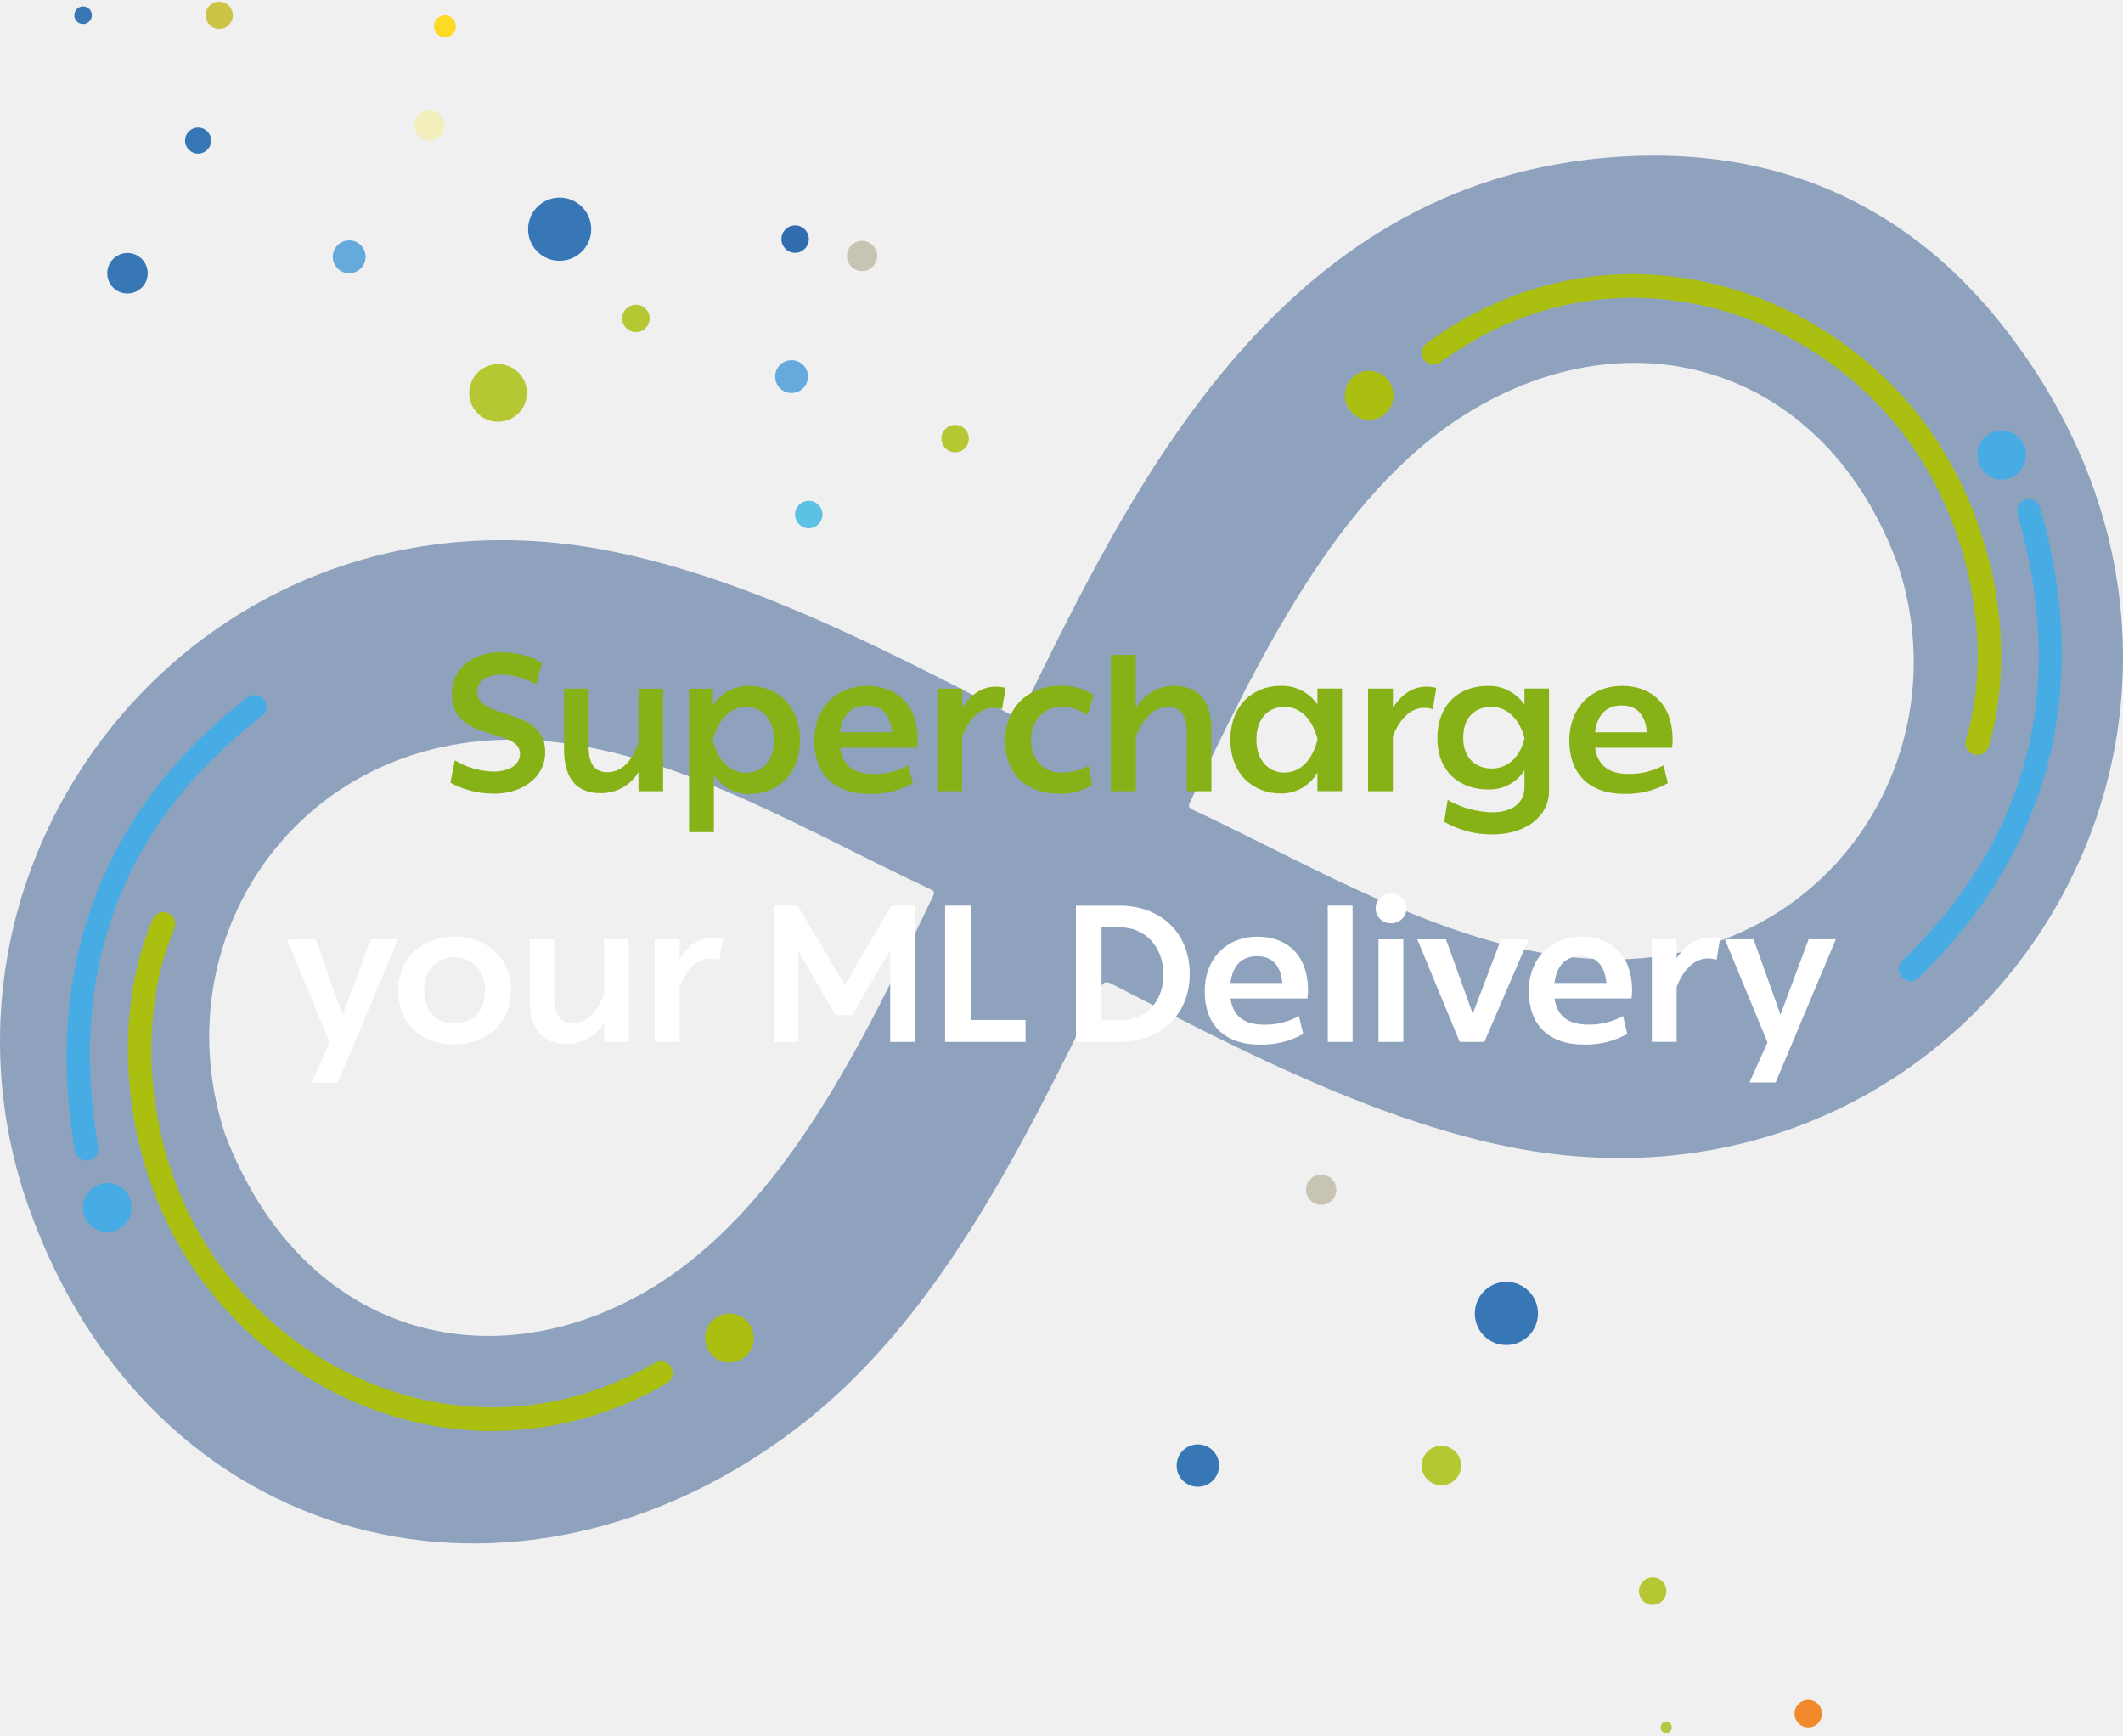
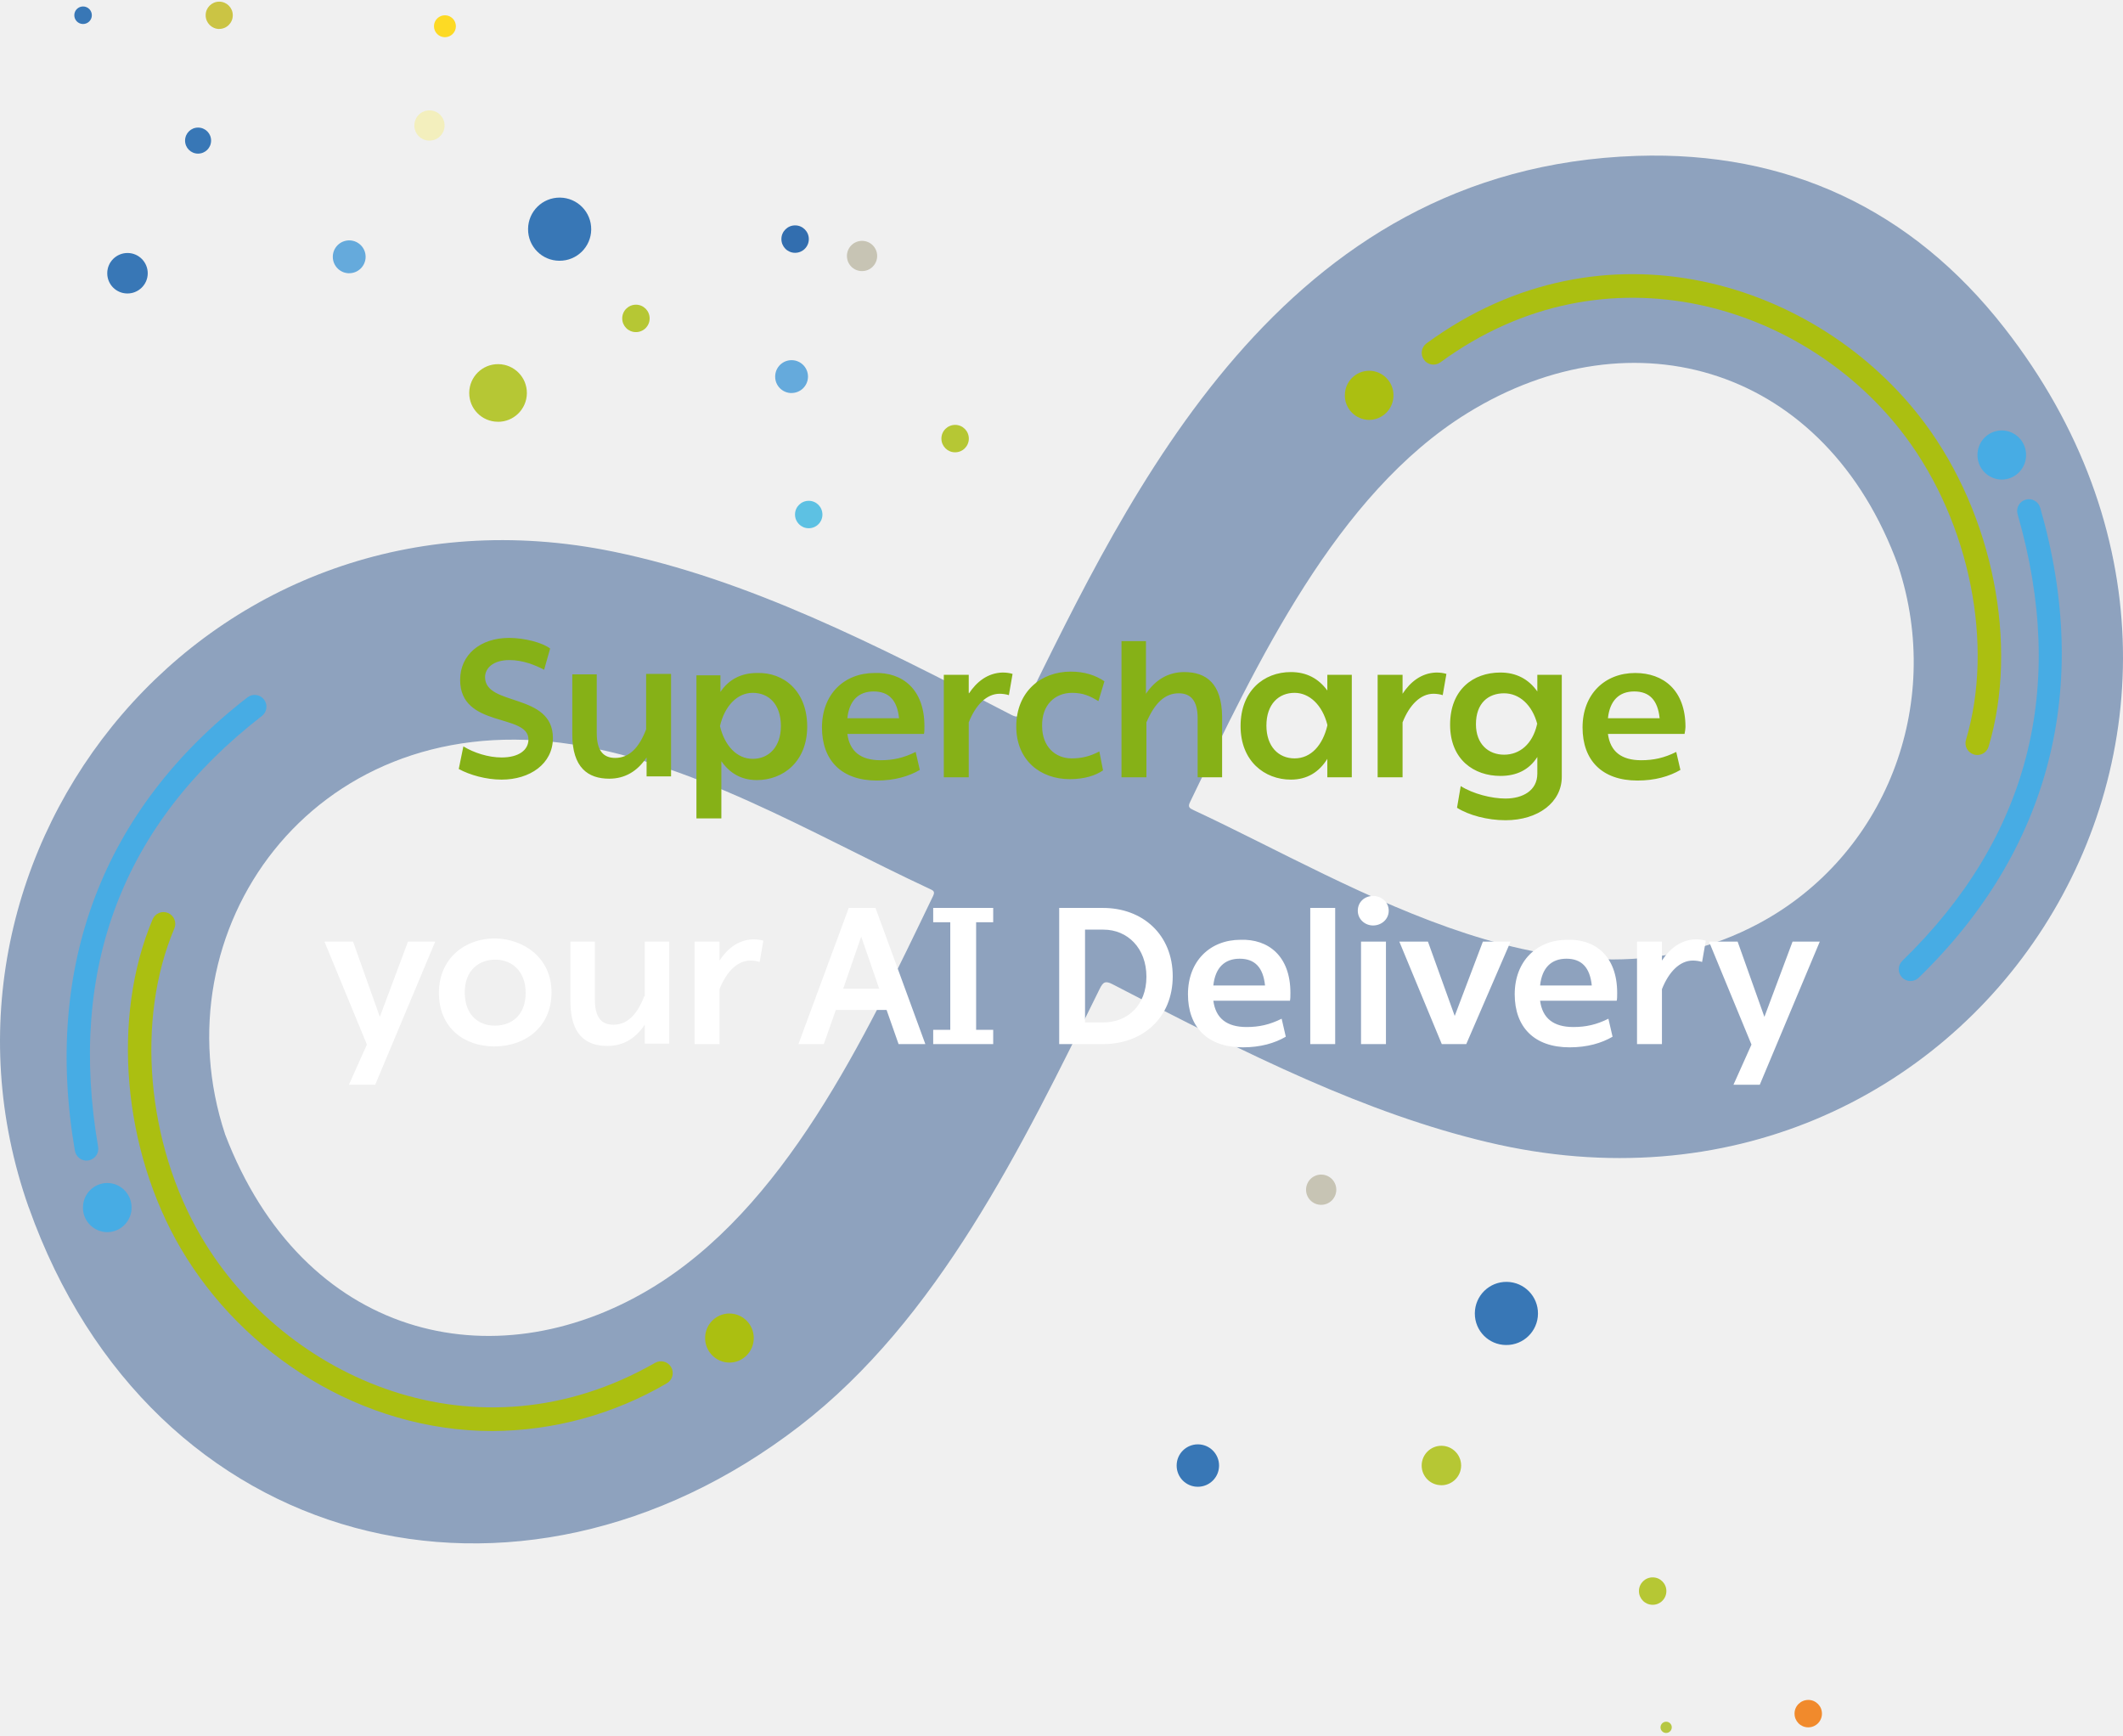
<svg xmlns="http://www.w3.org/2000/svg" width="460" height="376" viewBox="0 0 460 376">
  <g>
    <g id="dots" opacity=".85">
      <path id="Path_1" data-name="Path 1" d="m259.5,322.1c2.54.02,4.62-2.01,4.64-4.55.02-2.54-2.01-4.62-4.55-4.64-2.54-.02-4.62,2.01-4.64,4.55,0,.01,0,.03,0,.04-.01,2.53,2.03,4.59,4.56,4.6" fill="#1761ac" />
      <path id="Path_2" data-name="Path 2" d="m17.98,5.2c1.05.01,1.91-.83,1.92-1.88.01-1.05-.83-1.91-1.88-1.92-1.05-.01-1.91.83-1.92,1.88,0,0,0,.02,0,.02,0,1.04.83,1.89,1.87,1.9,0,0,0,0,0,0" fill="#1761ac" />
      <path id="Path_3" data-name="Path 3" d="m361,375.44c.67,0,1.22-.53,1.23-1.21s-.53-1.22-1.21-1.23c-.67,0-1.22.53-1.23,1.21,0,0,0,0,0,.01,0,.67.54,1.21,1.21,1.22h0" fill="#abc025" />
      <path id="Path_4" data-name="Path 4" d="m96.38,8.06c1.31.01,2.39-1.04,2.4-2.35.01-1.31-1.04-2.39-2.35-2.4s-2.39,1.04-2.4,2.35c0,0,0,.02,0,.02,0,1.31,1.05,2.37,2.35,2.38" fill="#ffd600" />
      <path id="Path_5" data-name="Path 5" d="m312.27,321.77c2.36.02,4.29-1.87,4.32-4.23.02-2.36-1.87-4.29-4.23-4.32-2.36-.02-4.29,1.87-4.32,4.23,0,.01,0,.03,0,.04-.01,2.35,1.88,4.26,4.23,4.27,0,0,0,0,0,0" fill="#acbf13" />
      <path id="Path_6" data-name="Path 6" d="m175.2,114.44c1.64.02,2.99-1.3,3-2.94s-1.3-2.99-2.94-3c-1.64-.02-2.99,1.3-3,2.94,0,0,0,.02,0,.03,0,1.63,1.31,2.96,2.94,2.97,0,0,0,0,0,0" fill="#43b9e0" />
      <path id="Path_7" data-name="Path 7" d="m172.25,54.77c1.64.02,2.99-1.3,3-2.94.02-1.64-1.3-2.99-2.94-3-1.64-.02-2.99,1.3-3,2.94,0,.01,0,.02,0,.03,0,1.63,1.31,2.96,2.94,2.97" fill="#1157a3" />
      <path id="Path_8" data-name="Path 8" d="m121.19,56.49c3.78.04,6.87-2.99,6.91-6.77.04-3.78-2.99-6.87-6.77-6.91-3.78-.04-6.87,2.99-6.91,6.77,0,.02,0,.05,0,.07-.02,3.76,3.01,6.82,6.76,6.84,0,0,0,0,0,0" fill="#1761ac" />
      <path id="Path_9" data-name="Path 9" d="m391.77,374.22c1.64.02,2.99-1.3,3-2.94.02-1.64-1.3-2.99-2.94-3s-2.99,1.3-3,2.94c0,0,0,.02,0,.03,0,1.63,1.31,2.96,2.94,2.97,0,0,0,0,0,0" fill="#f17809" />
      <path id="Path_10" data-name="Path 10" d="m47.5,6.27c1.63,0,2.95-1.34,2.94-2.97h0c0-1.63-1.32-2.94-2.94-2.94-1.63,0-2.94,1.32-2.94,2.94h0c0,1.64,1.31,2.97,2.94,2.98" fill="#c4bc26" />
      <path id="Path_11" data-name="Path 11" d="m27.58,63.58c2.42.02,4.41-1.92,4.43-4.34.02-2.42-1.92-4.41-4.34-4.43s-4.41,1.92-4.43,4.34c0,.02,0,.03,0,.05-.01,2.41,1.93,4.37,4.34,4.38h0" fill="#1761ac" />
      <path id="Path_12" data-name="Path 12" d="m171.48,85.14c1.96.02,3.57-1.55,3.59-3.52.02-1.96-1.55-3.57-3.52-3.59-1.96-.02-3.57,1.55-3.59,3.52,0,.01,0,.02,0,.04-.01,1.95,1.56,3.55,3.52,3.56,0,0,0,0,0,0" fill="#4c9dd8" />
      <path id="Path_13" data-name="Path 13" d="m358.06,347.67c1.64.02,2.99-1.3,3-2.94.02-1.64-1.3-2.99-2.94-3-1.64-.02-2.99,1.3-3,2.94,0,0,0,.02,0,.03,0,1.63,1.31,2.96,2.94,2.97,0,0,0,0,0,0" fill="#acbf13" />
      <path id="Path_14" data-name="Path 14" d="m93.02,30.46c1.81.02,3.29-1.43,3.31-3.24.02-1.81-1.43-3.29-3.24-3.31s-3.29,1.43-3.31,3.24c0,.01,0,.02,0,.04,0,1.8,1.44,3.26,3.24,3.27,0,0,0,0,0,0" fill="#f3efb4" />
      <path id="Path_15" data-name="Path 15" d="m286.23,261.02c1.81.02,3.29-1.43,3.31-3.24.02-1.81-1.43-3.29-3.24-3.31-1.81-.02-3.29,1.43-3.31,3.24,0,.01,0,.02,0,.04,0,1.8,1.44,3.26,3.24,3.27h0" fill="#c0bca9" />
      <path id="Path_17" data-name="Path 17" d="m107.85,91.38c3.45.04,6.27-2.73,6.31-6.18s-2.73-6.27-6.18-6.31c-3.45-.04-6.27,2.73-6.31,6.18,0,.02,0,.04,0,.06-.02,3.43,2.75,6.22,6.18,6.24" fill="#acbf13" />
      <path id="Path_18" data-name="Path 18" d="m137.76,71.95c1.64.02,2.99-1.3,3-2.94.02-1.64-1.3-2.99-2.94-3s-2.99,1.3-3,2.94c0,0,0,.02,0,.03,0,1.63,1.31,2.96,2.94,2.97,0,0,0,0,0,0" fill="#acbf13" />
      <path id="Path_19" data-name="Path 19" d="m326.33,291.39c3.78.04,6.87-2.99,6.91-6.77.04-3.78-2.99-6.87-6.77-6.91-3.78-.04-6.87,2.99-6.91,6.77,0,.02,0,.05,0,.07-.02,3.76,3.01,6.82,6.76,6.84,0,0,0,0,0,0" fill="#1761ac" />
      <path id="Path_20" data-name="Path 20" d="m42.89,33.28c1.56.02,2.83-1.23,2.85-2.79.02-1.56-1.23-2.83-2.79-2.85-1.56-.02-2.83,1.23-2.85,2.79,0,.01,0,.02,0,.03,0,1.55,1.24,2.81,2.78,2.82,0,0,0,0,0,0" fill="#1761ac" />
      <path id="Path_21" data-name="Path 21" d="m75.63,59.19c1.96.02,3.57-1.55,3.59-3.52.02-1.96-1.55-3.57-3.52-3.59-1.96-.02-3.57,1.55-3.59,3.52,0,.01,0,.02,0,.04,0,1.95,1.57,3.54,3.52,3.56" fill="#4c9dd8" />
      <path id="Path_22" data-name="Path 22" d="m206.92,97.99c1.64.02,2.99-1.3,3-2.94.02-1.64-1.3-2.99-2.94-3s-2.99,1.3-3,2.94c0,.01,0,.02,0,.03,0,1.63,1.31,2.96,2.94,2.97" fill="#acbf13" />
      <path id="Path_24" data-name="Path 24" d="m186.75,58.73c1.81.02,3.29-1.43,3.31-3.24.02-1.81-1.43-3.29-3.24-3.31-1.81-.02-3.29,1.43-3.31,3.24,0,.01,0,.02,0,.04,0,1.8,1.44,3.26,3.24,3.27h0" fill="#c0bca9" />
    </g>
    <path id="infinity-3" d="m6.21,261.55c-27.27-77.32,38.99-160.13,126.83-142.01,28.94,5.97,56.42,19.94,86.07,35.32,1.35.7,1.78.44,2.41-.84,23.17-46.98,55.84-117.72,133.15-120.25,32.54-1.06,59.5,11.5,79.63,37.27,67.37,86.24-7.44,201.22-111.92,176.42-26.35-6.26-51.41-18.66-81.3-34.22-1.59-.83-2.08-.48-2.81,1-16.95,34.39-35.11,71.67-65.05,94.73-60.93,46.93-140.4,27.53-167-47.43h-.01Zm42.54-15.86c16.91,44.28,58.03,53.82,91.93,33.66,29.3-17.43,46.6-54.29,61.49-85.23.51-1.04-.03-1.22-.71-1.54-25.62-11.94-52.11-28.11-80-31.67-54.06-6.91-87.26,40.77-72.7,84.79m362.54-123.1c-15.61-43.03-57.32-55.4-93.42-33.06-28.41,17.57-45.6,54.26-60.04,84.25-.51,1.04-.09,1.31.72,1.69,35.76,16.65,81.32,46.58,122.47,24.62,27.41-14.63,40.23-47.24,30.27-77.49h0Z" fill="#2b548b" isolation="isolate" opacity=".5" />
    <path id="arc_b" data-name="arc b" d="m17.98,261.61c-.02-2.92,2.34-5.31,5.26-5.32,0,0,0,0,0,0,2.92.01,5.28,2.4,5.27,5.32h0c.01,2.93-2.34,5.31-5.27,5.33-2.92-.02-5.28-2.4-5.27-5.32Zm-1.75-12.28c-6.87-40.03,6.06-74,37.39-98.25,1.11-.86,2.71-.66,3.58.46.86,1.11.66,2.71-.45,3.57,0,0,0,0,0,0-30.17,23.35-42.11,54.76-35.49,93.35.24,1.39-.69,2.7-2.08,2.94,0,0,0,0,0,0-.14.03-.29.04-.43.04-1.24,0-2.3-.9-2.51-2.12h0Zm395.9-37.57c-.98-1.01-.96-2.62.05-3.6,0,0,0,0,0,0,27.41-26.6,35.82-59.15,24.98-96.76-.39-1.35.39-2.77,1.75-3.15,1.35-.39,2.76.39,3.15,1.74,0,0,0,0,0,0,11.23,39,2.13,74.22-26.33,101.83-.48.46-1.11.72-1.78.72-.69,0-1.35-.28-1.83-.77h0Zm16.34-113.19c-.02-2.92,2.34-5.31,5.26-5.32,2.92.01,5.28,2.4,5.27,5.32h0c.01,2.93-2.34,5.31-5.27,5.33-2.92-.02-5.28-2.4-5.26-5.32h0Z" fill="#47ace4" />
    <path id="arc_y" data-name="arc y" d="m39.17,270.47c-12.61-21.5-15.06-50.16-6.09-71.32.55-1.3,2.05-1.9,3.34-1.35,1.3.55,1.9,2.04,1.36,3.34,0,0,0,0,0,0-8.37,19.75-6.04,46.57,5.79,66.75,18.06,30.79,59.79,49.45,98.38,27.36,1.22-.7,2.78-.27,3.48.95.7,1.22.28,2.78-.94,3.48,0,0,0,0,0,0-11.46,6.71-24.49,10.28-37.78,10.35-28.34,0-54.09-16.62-67.53-39.55Zm113.61,19.41c-.01-2.92,2.34-5.31,5.27-5.32,2.92.02,5.28,2.4,5.27,5.32.01,2.92-2.34,5.31-5.27,5.32-2.92-.02-5.28-2.4-5.27-5.32Zm274.91-126.43c-1.35-.4-2.12-1.82-1.71-3.17,6.14-20.56.87-46.96-13.11-65.67-21.34-28.57-64.87-42.4-100.77-16.11-1.13.83-2.73.59-3.56-.55,0,0,0,0,0,0-.83-1.14-.58-2.73.55-3.56,38.46-28.16,85.04-13.38,107.87,17.17,14.9,19.95,20.49,48.15,13.92,70.19-.33,1.08-1.32,1.82-2.45,1.82-.25,0-.49-.04-.73-.11Zm-136.29-77.81c-.02-2.92,2.34-5.31,5.26-5.32,0,0,0,0,0,0,2.92.01,5.28,2.4,5.27,5.32h0c.01,2.93-2.34,5.31-5.27,5.33-2.92-.02-5.28-2.4-5.27-5.32Z" fill="#abbf11" />
  </g>
-   <path id="txt" d="m106.96,171.96c6.13,0,11.17-3.44,11.17-9.03,0-9.91-14.74-6.85-14.74-13.06,0-1.97,1.64-3.74,5.29-3.74,2.63.08,5.2.82,7.48,2.14l1.26-4.62c-1.72-1.34-5.59-2.35-8.9-2.35-6.34,0-10.63,3.7-10.63,9.11,0,10.5,14.78,7.14,14.78,12.89,0,2.27-2.1,3.86-5.8,3.86-2.94-.07-5.8-.91-8.32-2.44l-.96,4.87c2.88,1.54,6.1,2.35,9.36,2.35Zm20.58-22.76h-5.33v13.06c0,7.22,3.4,9.58,7.98,9.58,3.34.04,6.44-1.71,8.15-4.58v4.16h5.33v-22.22h-5.33v11.84c-1.64,4.24-3.82,6.26-6.76,6.26-2.6,0-4.03-1.64-4.03-5.38v-12.73Zm26.92,0h-5.16v31.08h5.38v-12.43c1.67,2.65,4.6,4.23,7.73,4.16,5.76,0,10.92-3.99,10.92-11.59s-5-11.8-10.92-11.8c-3.19-.09-6.2,1.48-7.94,4.16v-3.58Zm7.14,3.95c3.44,0,6.09,2.48,6.09,7.18s-2.65,7.1-6.13,7.1-6.13-2.86-7.1-7.1c1.01-4.28,3.79-7.18,7.15-7.18h0Zm35.24,12.68c-2.33,1.27-4.95,1.91-7.6,1.85-4.28,0-6.68-1.89-7.22-5.67h16.67c.09-.57.13-1.15.13-1.72,0-7.98-4.83-11.68-10.96-11.68-6.59,0-11.42,4.66-11.42,11.84s4.24,11.55,11.97,11.55c3.27.08,6.51-.71,9.37-2.31l-.92-3.86Zm-9.07-12.98c3.28,0,5.12,1.93,5.5,5.8h-11.25c.46-3.83,2.48-5.8,5.75-5.8Zm15.33,18.56h5.38v-11.89c1.47-3.82,3.95-6.17,6.68-6.17.67,0,1.34.09,1.97.29l.76-4.58c-.71-.21-1.45-.31-2.18-.29-3.11,0-5.5,1.89-7.22,4.54v-4.12h-5.38v22.22Zm32.76-5.5c-1.83,1.03-3.91,1.53-6.01,1.47-3.61,0-6.43-2.65-6.43-7.06s2.9-7.18,6.55-7.18c2.03,0,4,.61,5.67,1.76l1.34-4.28c-2.17-1.44-4.74-2.16-7.35-2.06-6.43,0-11.84,4.33-11.84,11.97s5.21,11.42,11.59,11.42c2.56.11,5.09-.55,7.27-1.89l-.8-4.16Zm4.87,5.5h5.38v-11.89c1.81-4.24,4.03-6.34,6.97-6.34,2.65,0,4.07,1.64,4.07,5.38v12.85h5.33v-13.19c0-7.22-3.44-9.62-8.11-9.62-3.36,0-6.17,1.64-8.27,4.75v-11.47h-5.38v29.53Zm25.87-11.09c0,7.6,5.17,11.59,10.92,11.59,3.27.04,6.31-1.69,7.93-4.54v4.03h5.33v-22.22h-5.33v3.44c-1.78-2.61-4.78-4.13-7.94-4.03-5.92,0-10.92,4.12-10.92,11.72Zm5.63-.08c0-4.7,2.65-7.1,6.09-7.1s6.05,2.65,7.14,6.93v.21c-1.01,4.16-3.57,7.1-7.14,7.1-3.44,0-6.09-2.6-6.09-7.14Zm24.19,11.17h5.38v-11.89c1.47-3.82,3.95-6.17,6.68-6.17.67,0,1.34.09,1.97.29l.76-4.58c-.71-.21-1.45-.31-2.18-.29-3.11,0-5.5,1.89-7.22,4.54v-4.12h-5.38v22.22Zm15.03-11.47c0,7.56,5.17,11.09,10.88,11.09,3.22.16,6.27-1.43,7.98-4.16v3.65c0,3.78-3.15,5.46-6.89,5.46-3.42-.05-6.78-.97-9.74-2.69l-.76,4.75c3.2,1.84,6.85,2.79,10.54,2.73,7.1,0,12.18-3.91,12.18-9.41v-22.18h-5.33v3.49c-1.79-2.63-4.8-4.17-7.98-4.07-5.88,0-10.88,3.74-10.88,11.34Zm5.59-.08c0-4.58,2.69-6.72,6.09-6.72s6.09,2.56,7.18,6.76v.17c-1.05,4.12-3.7,6.43-7.14,6.43s-6.13-2.31-6.13-6.64h0Zm43.39,5.96c-2.33,1.27-4.95,1.91-7.6,1.85-4.28,0-6.68-1.89-7.22-5.67h16.67c.09-.57.13-1.15.13-1.72,0-7.98-4.83-11.68-10.96-11.68-6.59,0-11.42,4.66-11.42,11.84s4.24,11.55,11.97,11.55c3.27.08,6.51-.71,9.37-2.31l-.93-3.86Zm-9.07-12.98c3.28,0,5.12,1.93,5.5,5.8h-11.25c.46-3.83,2.48-5.8,5.75-5.8Z" fill="#86b117" />
-   <path id="txt-2" d="m86.25,203.51h-5.92l-6.09,16.34-5.84-16.34h-6.22l9.24,22.34-3.91,8.69h5.67l13.06-31.04Zm.04,11.17c0,7.56,5.58,11.59,12.05,11.59s12.39-4.16,12.39-11.72-5.96-11.68-12.31-11.68-12.14,4.24-12.14,11.8Zm5.63-.17c0-4.83,3.11-7.14,6.59-7.14s6.59,2.48,6.59,7.22-2.9,7.14-6.68,7.14c-3.66,0-6.51-2.39-6.51-7.22Zm28.18-11h-5.33v13.06c0,7.22,3.4,9.58,7.98,9.58,3.34.04,6.44-1.71,8.15-4.58v4.16h5.33v-22.22h-5.33v11.84c-1.64,4.24-3.82,6.26-6.76,6.26-2.6,0-4.03-1.64-4.03-5.38v-12.72Zm21.76,22.21h5.38v-11.89c1.47-3.82,3.95-6.17,6.68-6.17.67,0,1.34.09,1.97.29l.76-4.58c-.71-.21-1.45-.31-2.18-.29-3.11,0-5.5,1.89-7.22,4.54v-4.12h-5.38v22.22Zm25.83,0h5.33v-19.66l8.02,13.86h3.61l8.23-14.11v19.91h5.38v-29.53h-5.12l-10.08,17.18-10.21-17.09v-.08h-5.17v29.53Zm37.09,0h17.43v-4.75h-11.89v-24.78h-5.54v29.53Zm28.35,0h9.49c8.65,0,15.16-5.71,15.16-14.74s-6.47-14.78-15.16-14.78h-9.49v29.53Zm9.58-24.82c5.21,0,9.37,3.99,9.37,10.21s-4.07,9.91-9.41,9.91h-3.99v-20.12h4.03Zm38.72,19.24c-2.33,1.27-4.95,1.91-7.6,1.85-4.28,0-6.68-1.89-7.22-5.67h16.67c.09-.57.13-1.15.13-1.72,0-7.98-4.83-11.68-10.96-11.68-6.59,0-11.42,4.66-11.42,11.84s4.24,11.55,11.97,11.55c3.27.08,6.51-.71,9.37-2.31l-.92-3.86Zm-9.07-12.98c3.28,0,5.12,1.93,5.5,5.8h-11.25c.46-3.83,2.48-5.8,5.75-5.8h0Zm15.33,18.56h5.38v-29.53h-5.38v29.53Zm10.37-28.9c.02,1.79,1.5,3.22,3.29,3.2.01,0,.02,0,.03,0,1.78.07,3.29-1.31,3.36-3.1,0-.03,0-.06,0-.09.01-1.77-1.41-3.22-3.19-3.24-.06,0-.12,0-.17,0-1.78-.05-3.27,1.35-3.32,3.13,0,.03,0,.06,0,.09h0Zm.63,28.9h5.38v-22.22h-5.38v22.22Zm17.6,0h5.33l9.58-22.22h-5.96l-6.13,16.13-5.8-16.13h-6.22l9.2,22.22Zm35.36-5.59c-2.33,1.27-4.95,1.91-7.6,1.85-4.28,0-6.68-1.89-7.22-5.67h16.67c.09-.57.13-1.15.13-1.72,0-7.98-4.83-11.68-10.96-11.68-6.59,0-11.42,4.66-11.42,11.84s4.23,11.55,11.97,11.55c3.27.08,6.51-.71,9.37-2.31l-.92-3.86Zm-9.08-12.98c3.28,0,5.12,1.93,5.5,5.8h-11.25c.46-3.83,2.48-5.8,5.75-5.8Zm15.33,18.56h5.38v-11.89c1.47-3.82,3.95-6.17,6.68-6.17.67,0,1.34.09,1.97.29l.76-4.58c-.71-.21-1.45-.31-2.18-.29-3.11,0-5.5,1.89-7.22,4.54v-4.12h-5.38v22.22Zm39.9-22.22h-5.92l-6.09,16.34-5.84-16.34h-6.22l9.24,22.34-3.91,8.69h5.67l13.06-31.04Z" fill="#fff" />
-   <rect id="canvas" y=".33" width="460" height="376" fill="none" />
+   <path id="Supercharge" d="M119.8,159.9c0,5.6-5,9-11.1,9c-3.4,0-6.9-1-9.3-2.3l1-4.9c2.3,1.4,5.4,2.4,8.3,2.4   c3.7,0,5.8-1.6,5.8-3.9c0-5.7-14.8-2.4-14.8-12.9c0-5.4,4.3-9.1,10.6-9.1c3.3,0,7.2,1,8.9,2.3l-1.3,4.6c-1.9-1-4.6-2.1-7.5-2.1   c-3.6,0-5.3,1.8-5.3,3.7C105.1,153.1,119.8,150,119.8,159.9z M140,158c-1.6,4.2-3.8,6.2-6.7,6.2c-2.6,0-4-1.6-4-5.4v-12.7h-5.3v13   c0,7.2,3.4,9.6,8,9.6c3.4,0,6.1-1.6,8.1-4.6v4.1h5.3v-22.2H140V158z M174.9,157.4c0,7.6-5.2,11.6-10.9,11.6c-3.4,0-5.9-1.5-7.7-4.1   v12.4h-5.4v-31h5.2v3.6c1.8-2.7,4.5-4.1,7.9-4.1C169.9,145.6,174.9,149.8,174.9,157.4z M169.2,157.3c0-4.7-2.6-7.2-6.1-7.2   c-3.4,0-6.1,2.9-7.1,7.2c1,4.2,3.6,7.1,7.1,7.1C166.6,164.4,169.2,161.8,169.2,157.3z M200.3,157.3c0,0.7,0,1.3-0.1,1.7h-16.6   c0.5,3.8,2.9,5.7,7.2,5.7c2.7,0,5-0.5,7.6-1.8l0.9,3.9c-2.4,1.4-5.5,2.3-9.3,2.3c-7.7,0-11.9-4.4-11.9-11.5   c0-7.2,4.8-11.8,11.4-11.8C195.5,145.6,200.3,149.3,200.3,157.3z M194.8,155.6c-0.4-3.9-2.2-5.8-5.5-5.8s-5.3,2-5.7,5.8H194.8z    M209.9,150.3v-4.1h-5.4v22.2h5.4v-11.9c1.5-3.8,3.9-6.2,6.7-6.2c0.6,0,1.4,0.1,2,0.3l0.8-4.6c-0.6-0.2-1.4-0.3-2.2-0.3   C214,145.8,211.6,147.7,209.9,150.3z M232.3,150.1c2.4,0,3.9,0.7,5.7,1.8l1.3-4.3c-1.9-1.3-4.3-2.1-7.3-2.1   c-6.4,0-11.8,4.3-11.8,11.9c0,7.3,5.2,11.4,11.6,11.4c3.2,0,5.6-0.8,7.2-1.9l-0.8-4.1c-2.1,1.1-3.9,1.5-6,1.5c-3.6,0-6.4-2.6-6.4-7   C225.7,152.7,228.6,150.1,232.3,150.1z M256.6,145.6c-3.4,0-6.2,1.6-8.3,4.7v-11.4H243v29.5h5.4v-11.9c1.8-4.2,4-6.3,7-6.3   c2.6,0,4.1,1.6,4.1,5.4v12.8h5.3v-13.2C264.7,148,261.3,145.6,256.6,145.6z M287.6,146.2h5.3v22.2h-5.3v-4c-1.8,2.9-4.4,4.5-7.9,4.5   c-5.7,0-10.9-4-10.9-11.6c0-7.6,5-11.7,10.9-11.7c3.4,0,6,1.4,7.9,4V146.2z M287.6,157c-1.1-4.3-3.9-6.9-7.1-6.9   c-3.4,0-6.1,2.4-6.1,7.1c0,4.5,2.6,7.1,6.1,7.1c3.6,0,6.1-2.9,7.1-7.1V157z M303.9,150.3v-4.1h-5.4v22.2h5.4v-11.9   c1.5-3.8,3.9-6.2,6.7-6.2c0.6,0,1.4,0.1,2,0.3l0.8-4.6c-0.6-0.2-1.4-0.3-2.2-0.3C308,145.8,305.6,147.7,303.9,150.3z M333.1,146.2   h5.3v22.1c0,5.5-5.1,9.4-12.2,9.4c-3.9,0-8-1.1-10.5-2.7l0.8-4.7c2.7,1.7,6.7,2.7,9.7,2.7c3.7,0,6.9-1.7,6.9-5.4v-3.6   c-1.8,2.8-4.5,4.1-8,4.1c-5.7,0-10.9-3.5-10.9-11.1c0-7.6,5-11.3,10.9-11.3c3.4,0,6.1,1.4,8,4.1V146.2z M333.1,156.9   c-1.1-4.2-3.9-6.7-7.2-6.7c-3.4,0-6.1,2.1-6.1,6.7c0,4.3,2.7,6.6,6.1,6.6c3.4,0,6.1-2.3,7.1-6.4V156.9z M365,159h-16.6   c0.5,3.8,2.9,5.7,7.2,5.7c2.7,0,5-0.5,7.6-1.8l0.9,3.9c-2.4,1.4-5.5,2.3-9.3,2.3c-7.7,0-11.9-4.4-11.9-11.5   c0-7.2,4.8-11.8,11.4-11.8c6.1,0,10.9,3.7,10.9,11.7C365.2,157.9,365.1,158.5,365,159z M359.6,155.6c-0.4-3.9-2.2-5.8-5.5-5.8   s-5.3,2-5.7,5.8H359.6z" fill="#86b117" />
+   <path id="yourAIDelivery" d="M88.4,204h5.9l-13,31h-5.7l3.9-8.7L70.3,204h6.2l5.8,16.3L88.4,204z M119.5,215   c0,7.5-5.7,11.7-12.4,11.7c-6.5,0-12-4-12-11.6c0-7.5,5.7-11.8,12.1-11.8C113.5,203.4,119.5,207.5,119.5,215z M113.9,215.1   c0-4.7-3-7.2-6.6-7.2c-3.5,0-6.6,2.3-6.6,7.1s2.9,7.2,6.5,7.2C111,222.2,113.9,219.8,113.9,215.1z M139.6,215.8   c-1.6,4.2-3.8,6.2-6.7,6.2c-2.6,0-4-1.6-4-5.4V204h-5.3v13c0,7.2,3.4,9.6,8,9.6c3.4,0,6.1-1.6,8.1-4.6v4.1h5.3V204h-5.3V215.8z    M155.9,208.1V204h-5.4v22.2h5.4v-11.9c1.5-3.8,3.9-6.2,6.7-6.2c0.6,0,1.4,0.1,2,0.3l0.8-4.6c-0.6-0.2-1.4-0.3-2.2-0.3   C160,203.6,157.6,205.5,155.9,208.1z M189.7,196.7l10.8,29.5h-5.8l-2.6-7.4h-11l-2.6,7.4H173l10.9-29.5H189.7z M190.5,214.2   l-3.9-11.3l-3.9,11.3H190.5z M202.2,199.8h3.7v23.3h-3.7v3.1h13v-3.1h-3.7v-23.3h3.7v-3.1h-13V199.8z M254.1,211.5   c0,9-6.5,14.7-15.1,14.7h-9.5v-29.5h9.5C247.6,196.7,254.1,202.5,254.1,211.5z M248.4,211.6c0-6.2-4.1-10.2-9.3-10.2h-4v20.1h4   C244.3,221.5,248.4,217.8,248.4,211.6z M279.6,215.1c0,0.7,0,1.3-0.1,1.7h-16.6c0.5,3.8,2.9,5.7,7.2,5.7c2.7,0,5-0.5,7.6-1.8   l0.9,3.9c-2.4,1.4-5.5,2.3-9.3,2.3c-7.7,0-11.9-4.4-11.9-11.5c0-7.2,4.8-11.8,11.4-11.8C274.8,203.4,279.6,207.1,279.6,215.1z    M274.1,213.5c-0.4-3.9-2.2-5.8-5.5-5.8c-3.3,0-5.3,2-5.7,5.8H274.1z M283.9,226.2h5.4v-29.5h-5.4V226.2z M294.9,226.2h5.4V204h-5.4   V226.2z M297.5,194.1c-1.8,0-3.3,1.3-3.3,3.2c0,1.9,1.6,3.2,3.3,3.2c1.8,0,3.4-1.3,3.4-3.2C300.9,195.4,299.3,194.1,297.5,194.1z    M315.2,220.1l-5.8-16.1h-6.2l9.2,22.2h5.3l9.6-22.2h-6L315.2,220.1z M350.4,215.1c0,0.7,0,1.3-0.1,1.7h-16.6   c0.5,3.8,2.9,5.7,7.2,5.7c2.7,0,5-0.5,7.6-1.8l0.9,3.9c-2.4,1.4-5.5,2.3-9.3,2.3c-7.7,0-11.9-4.4-11.9-11.5   c0-7.2,4.8-11.8,11.4-11.8C345.6,203.4,350.4,207.1,350.4,215.1z M344.9,213.5c-0.4-3.9-2.2-5.8-5.5-5.8s-5.3,2-5.7,5.8H344.9z    M360.1,208.1V204h-5.4v22.2h5.4v-11.9c1.5-3.8,3.9-6.2,6.7-6.2c0.6,0,1.4,0.1,2,0.3l0.8-4.6c-0.6-0.2-1.4-0.3-2.2-0.3   C364.2,203.6,361.8,205.5,360.1,208.1z M388.4,204l-6.1,16.3l-5.8-16.3h-6.2l9.2,22.3l-3.9,8.7h5.7l13-31H388.4z" fill="#fff" />
</svg>
